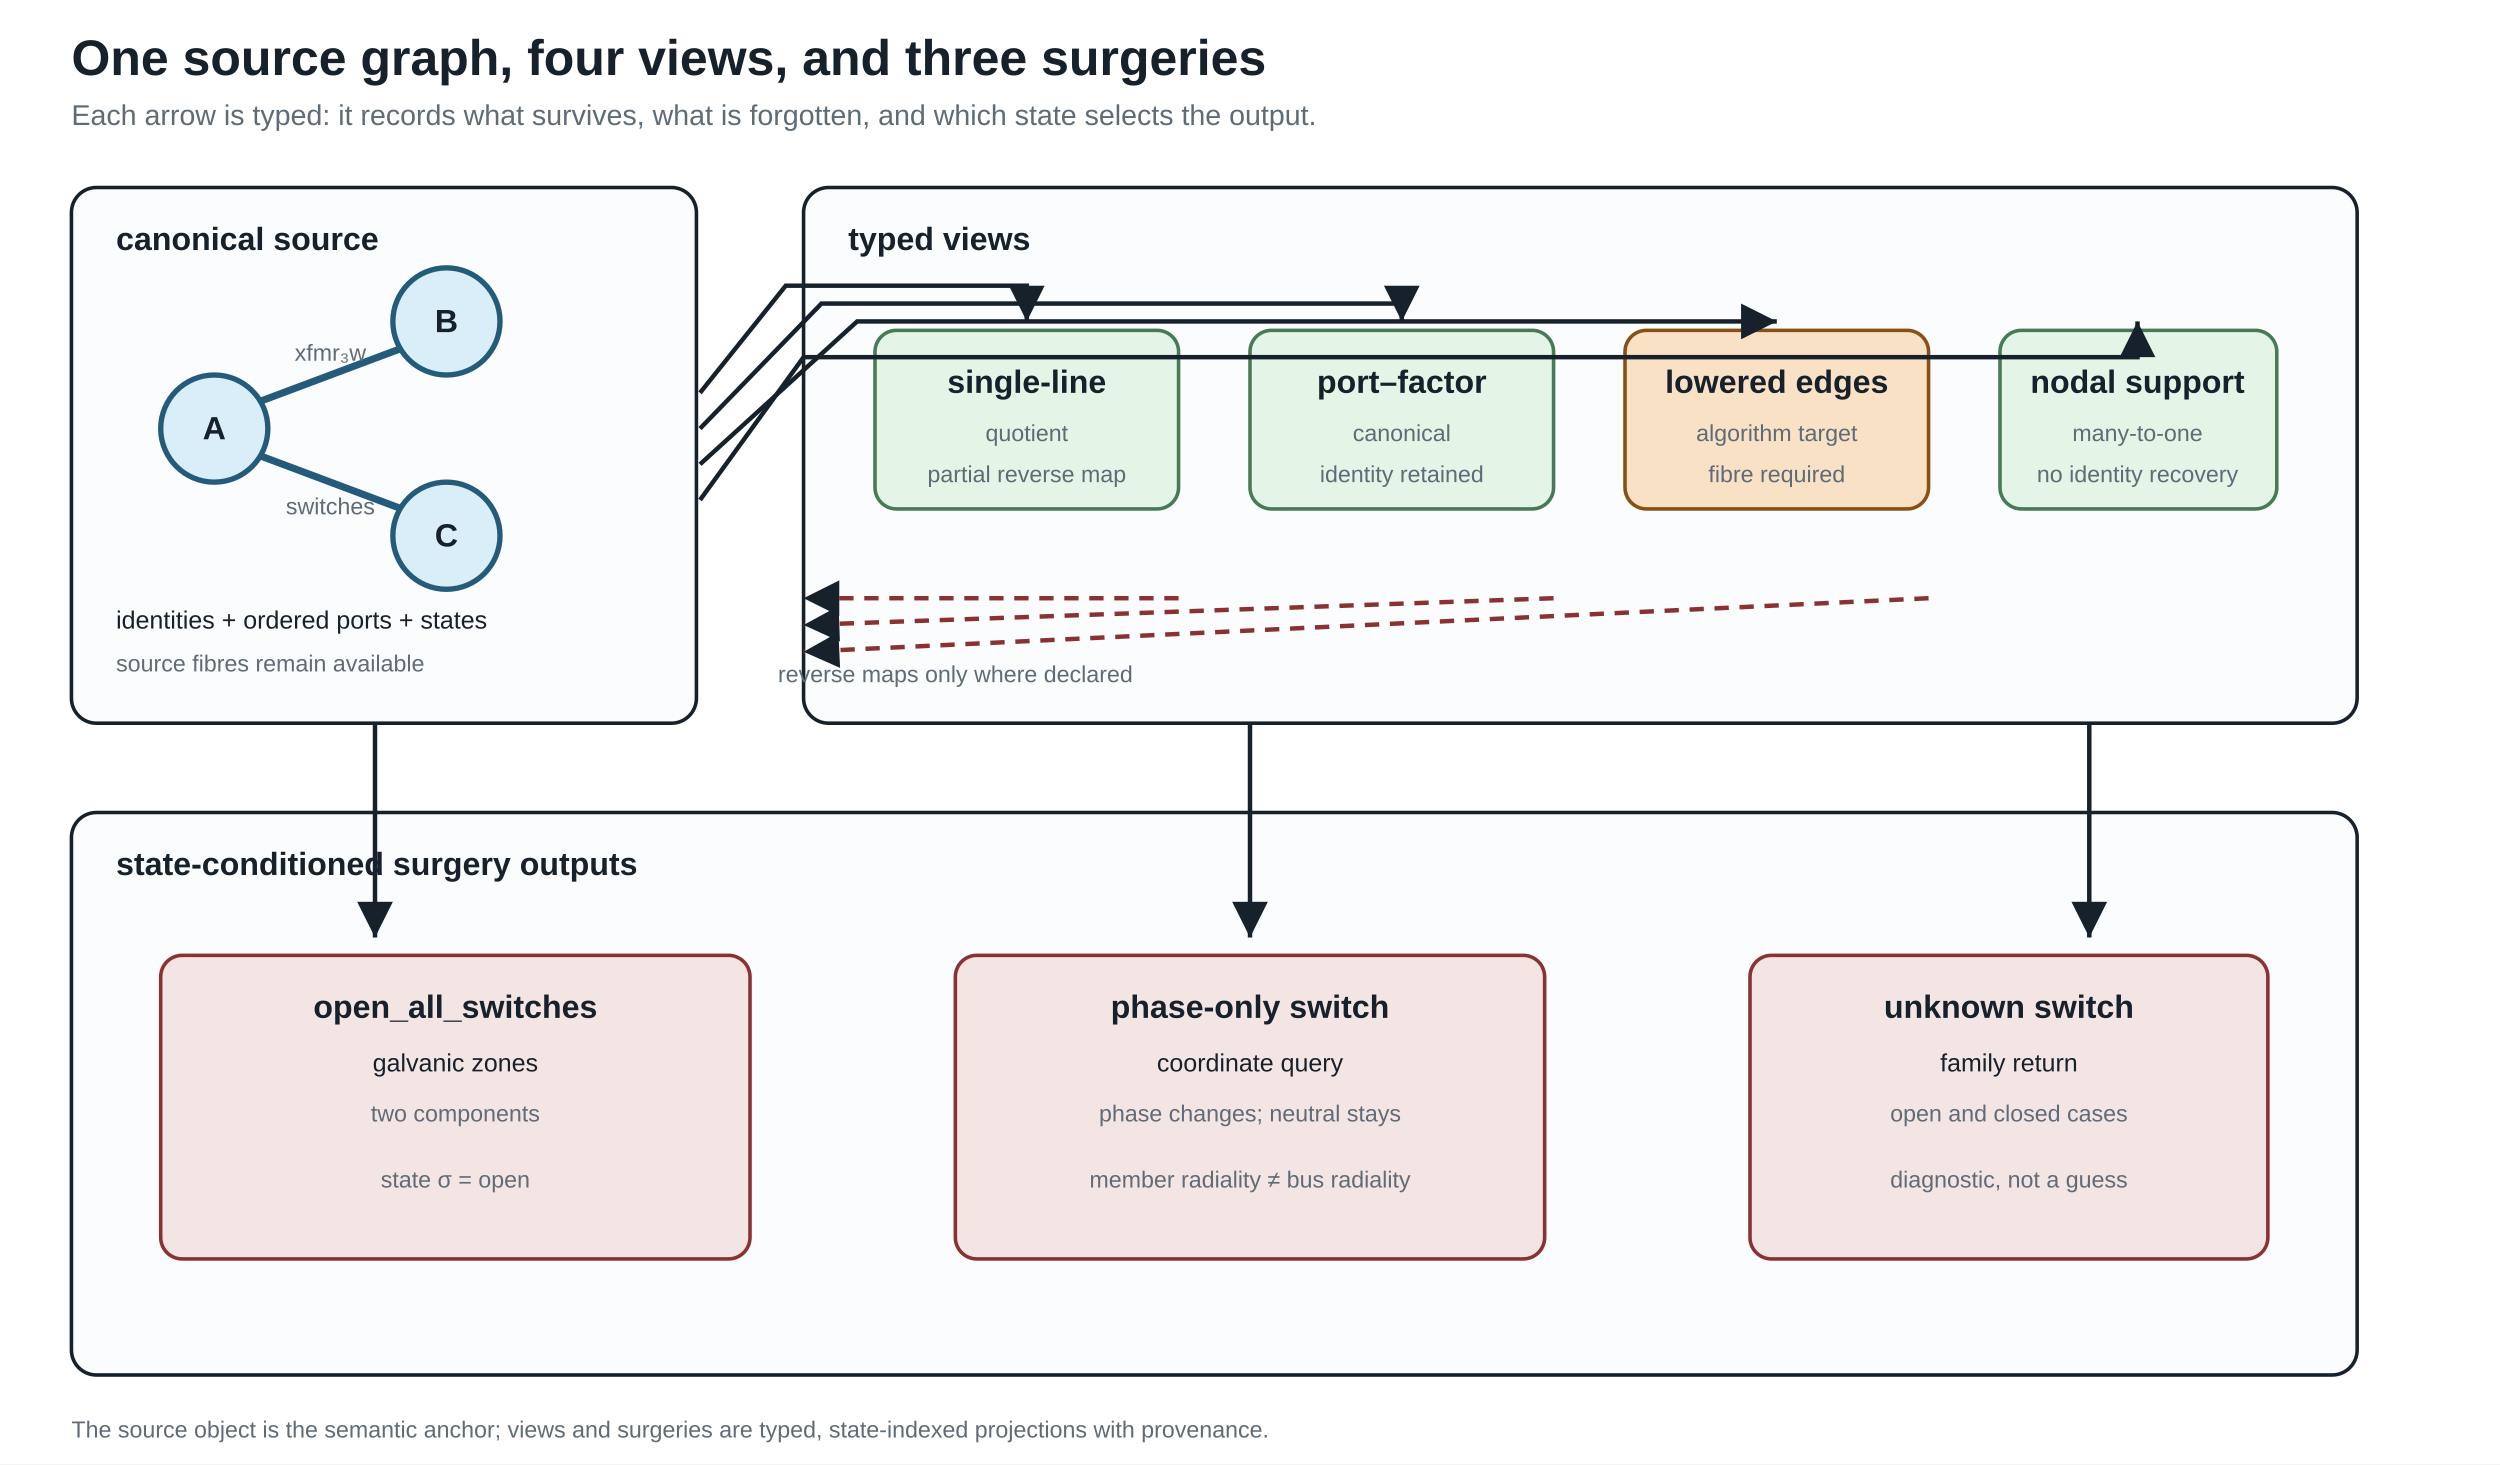
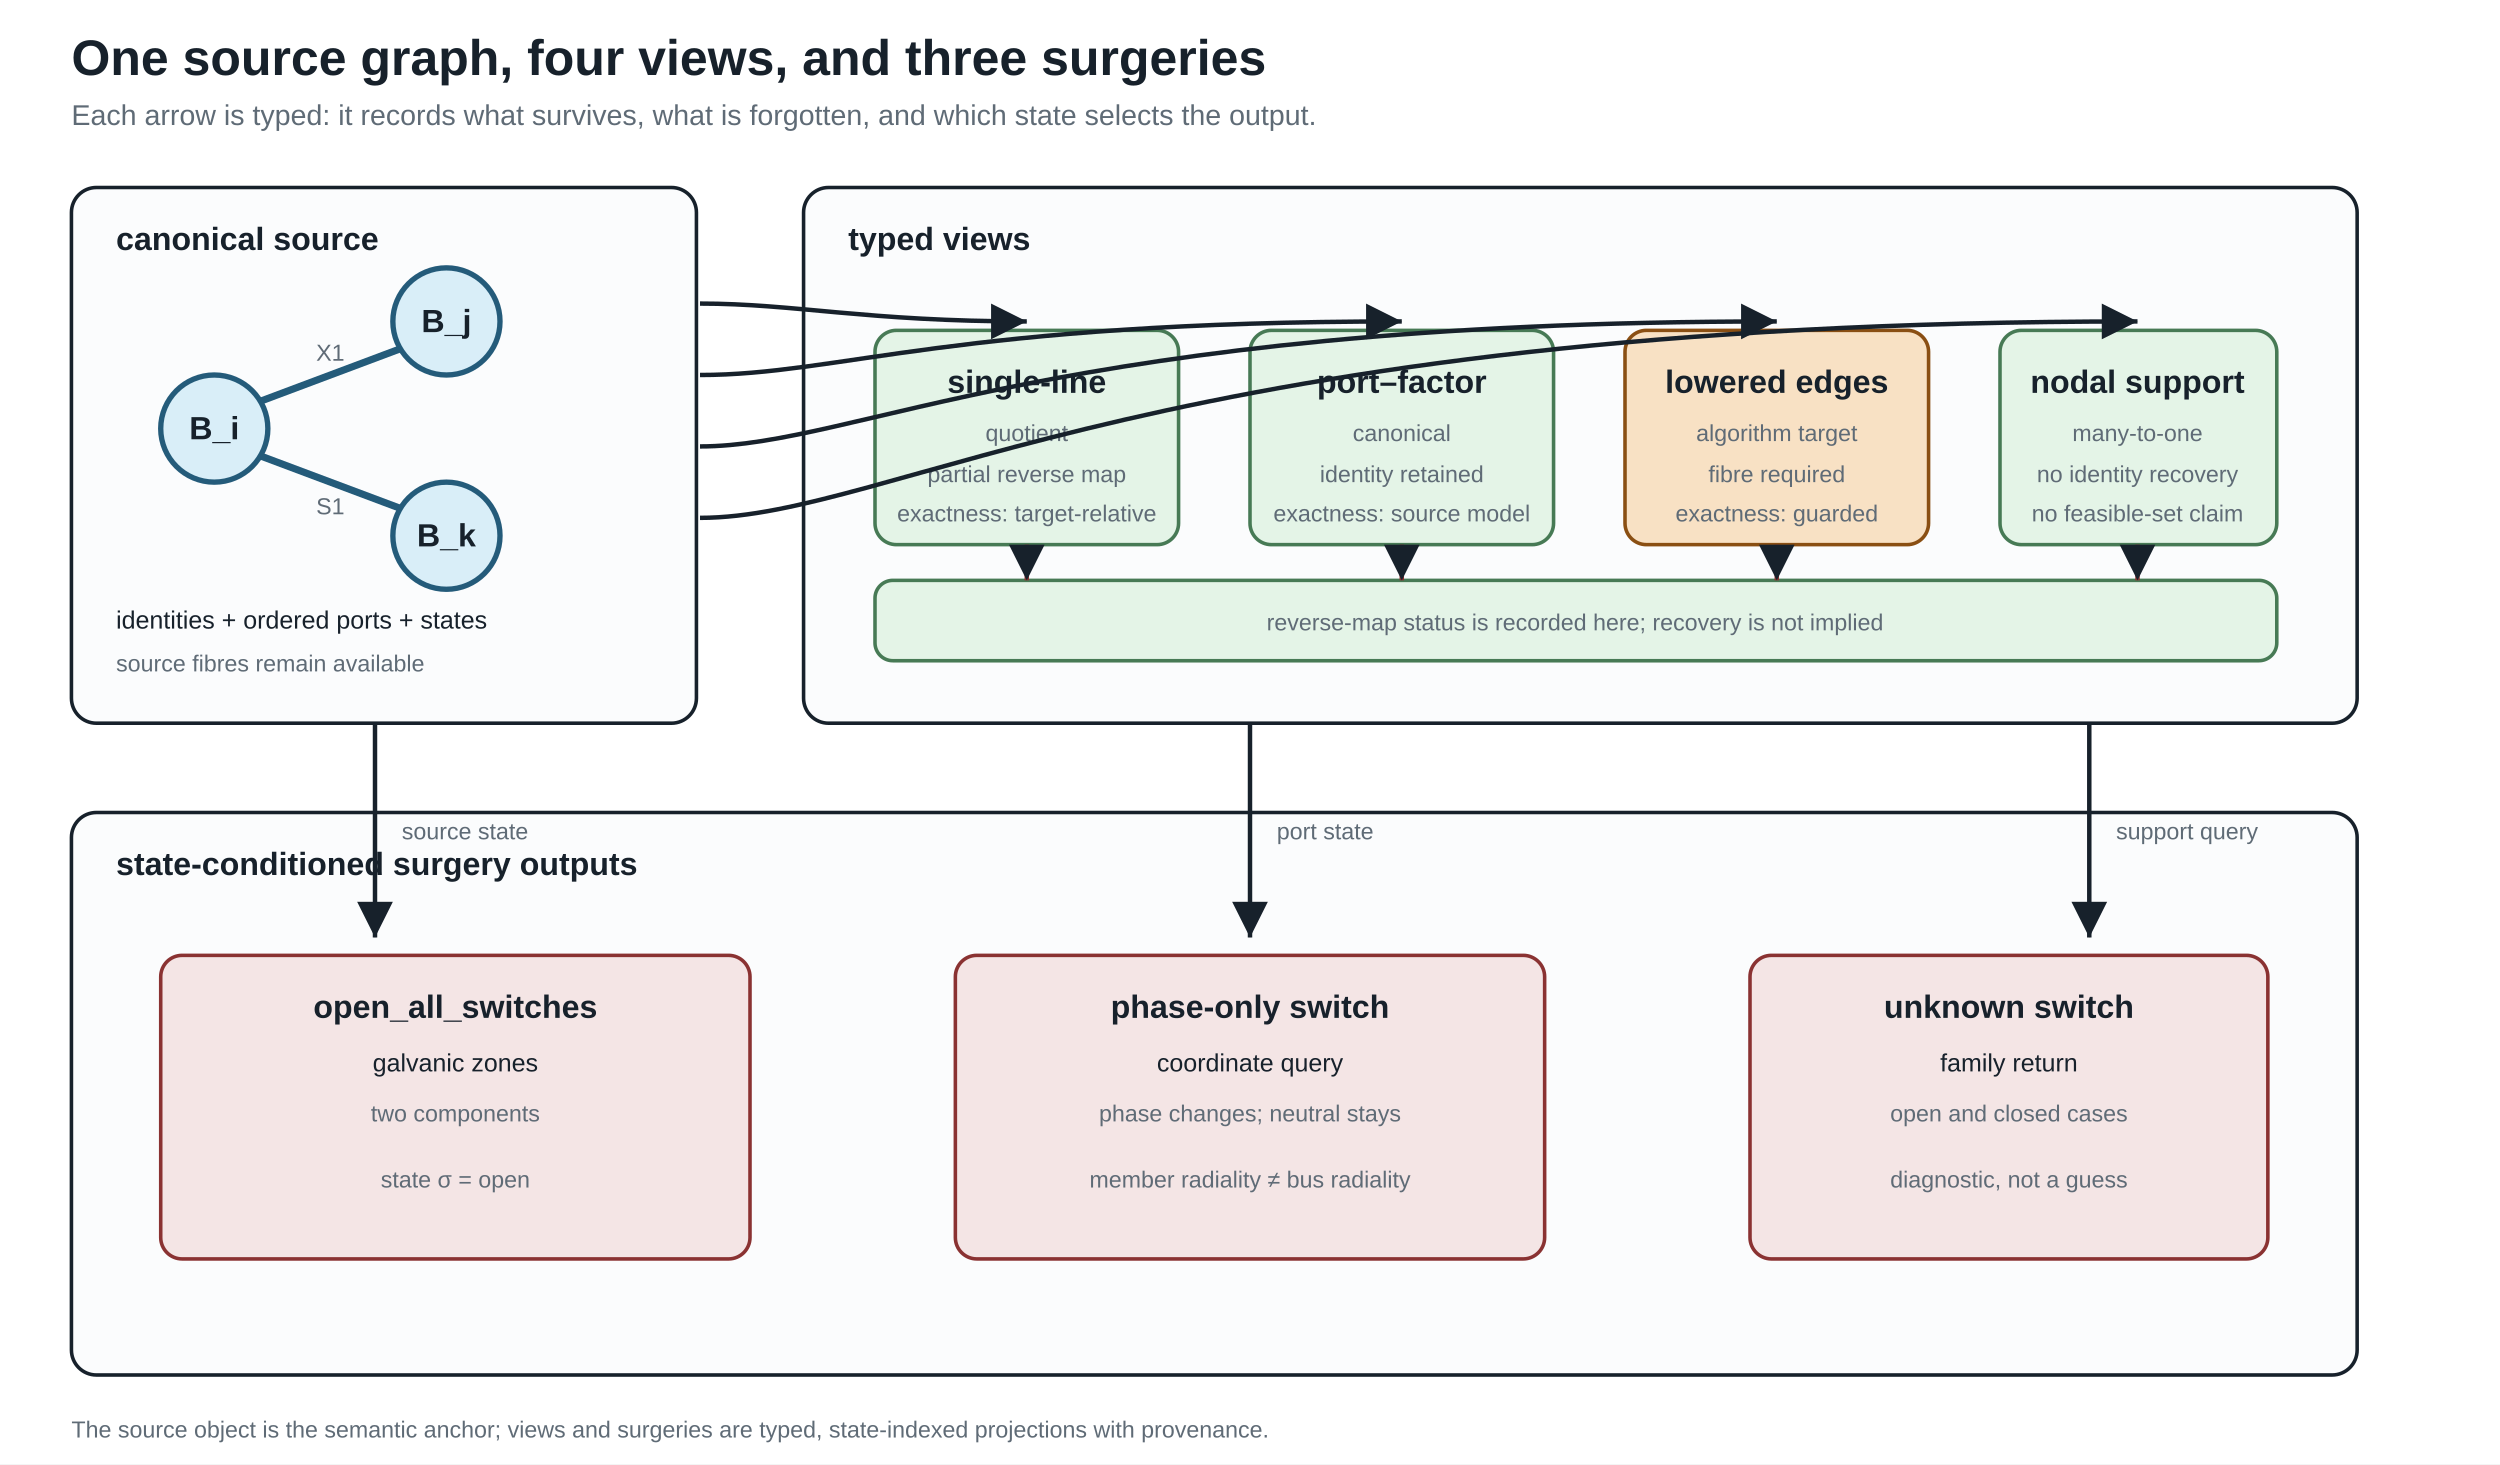
<svg xmlns="http://www.w3.org/2000/svg" width="1400" height="820" viewBox="0 0 1400 820">
  <rect width="1400" height="820" fill="white" />
  <style>text{font-family:Arial,sans-serif;fill:#17212b}.title{font-size:28px;font-weight:bold}.sub{font-size:16px;fill:#5f6b76}.panel{fill:#fbfcfd;stroke:#17212b;stroke-width:2}.head{font-size:18px;font-weight:bold}.body{font-size:14px}.small{font-size:13px;fill:#5f6b76}.source{fill:#d9eef8;stroke:#245b7a;stroke-width:3}.view{fill:#e4f4e7;stroke:#477a55;stroke-width:2}.lower{fill:#f8e1c4;stroke:#8a4f13;stroke-width:2}.surgery{fill:#f4e5e5;stroke:#8a3232;stroke-width:2}.arrow{stroke:#17212b;stroke-width:2.5;fill:none;marker-end:url(#arrow)}.dashed{stroke:#8a3232;stroke-width:2.5;stroke-dasharray:8 6;fill:none;marker-end:url(#arrow)}.edge{stroke:#245b7a;stroke-width:4}.thin{stroke:#477a55;stroke-width:2}</style>
  <defs>
    <marker id="arrow" markerWidth="10" markerHeight="10" refX="8" refY="4" orient="auto">
      <path d="M0,0 L8,4 L0,8 z" fill="#17212b" />
    </marker>
  </defs>
  <text x="40" y="42" class="title" text-anchor="start">One source graph, four views, and three surgeries</text>
  <text x="40" y="70" class="sub" text-anchor="start">Each arrow is typed: it records what survives, what is forgotten, and which state selects the output.</text>
  <rect x="40" y="105" width="350" height="300" rx="14" class="panel" />
  <text x="65" y="140" class="head" text-anchor="start">canonical source</text>
  <circle cx="120" cy="240" r="30" class="source" />
  <circle cx="250" cy="180" r="30" class="source" />
  <circle cx="250" cy="300" r="30" class="source" />
  <line x1="145" y1="225" x2="225" y2="195" class="edge" />
  <line x1="145" y1="255" x2="225" y2="285" class="edge" />
-   <text x="120" y="246" class="head" text-anchor="middle">A</text>
-   <text x="250" y="186" class="head" text-anchor="middle">B</text>
-   <text x="250" y="306" class="head" text-anchor="middle">C</text>
-   <text x="185" y="202" class="small" text-anchor="middle">xfmr₃w</text>
-   <text x="185" y="288" class="small" text-anchor="middle">switches</text>
+   <text x="120" y="246" class="head" text-anchor="middle">B_i</text>
+   <text x="250" y="186" class="head" text-anchor="middle">B_j</text>
+   <text x="250" y="306" class="head" text-anchor="middle">B_k</text>
+   <text x="185" y="202" class="small" text-anchor="middle">X1</text>
+   <text x="185" y="288" class="small" text-anchor="middle">S1</text>
  <text x="65" y="352" class="body" text-anchor="start">identities + ordered ports + states</text>
  <text x="65" y="376" class="small" text-anchor="start">source fibres remain available</text>
  <rect x="450" y="105" width="870" height="300" rx="14" class="panel" />
  <text x="475" y="140" class="head" text-anchor="start">typed views</text>
-   <rect x="490" y="185" width="170" height="100" rx="12" class="view" />
-   <rect x="700" y="185" width="170" height="100" rx="12" class="view" />
-   <rect x="910" y="185" width="170" height="100" rx="12" class="lower" />
-   <rect x="1120" y="185" width="155" height="100" rx="12" class="view" />
+   <rect x="490" y="185" width="170" height="120" rx="12" class="view" />
+   <rect x="700" y="185" width="170" height="120" rx="12" class="view" />
+   <rect x="910" y="185" width="170" height="120" rx="12" class="lower" />
+   <rect x="1120" y="185" width="155" height="120" rx="12" class="view" />
  <text x="575" y="220" class="head" text-anchor="middle">single-line</text>
  <text x="575" y="247" class="small" text-anchor="middle">quotient</text>
  <text x="575" y="270" class="small" text-anchor="middle">partial reverse map</text>
+   <text x="575" y="292" class="small" text-anchor="middle">exactness: target-relative</text>
  <text x="785" y="220" class="head" text-anchor="middle">port–factor</text>
  <text x="785" y="247" class="small" text-anchor="middle">canonical</text>
  <text x="785" y="270" class="small" text-anchor="middle">identity retained</text>
+   <text x="785" y="292" class="small" text-anchor="middle">exactness: source model</text>
  <text x="995" y="220" class="head" text-anchor="middle">lowered edges</text>
  <text x="995" y="247" class="small" text-anchor="middle">algorithm target</text>
  <text x="995" y="270" class="small" text-anchor="middle">fibre required</text>
+   <text x="995" y="292" class="small" text-anchor="middle">exactness: guarded</text>
  <text x="1197" y="220" class="head" text-anchor="middle">nodal support</text>
  <text x="1197" y="247" class="small" text-anchor="middle">many-to-one</text>
  <text x="1197" y="270" class="small" text-anchor="middle">no identity recovery</text>
-   <path d="M392 220 L440 160 L575 160 L575 180" class="arrow" />
-   <path d="M392 240 L460 170 L785 170 L785 180" class="arrow" />
-   <path d="M392 260 L480 180 L995 180" class="arrow" />
-   <path d="M392 280 L450 200 L1197 200 L1197 180" class="arrow" />
-   <path d="M660 335 L450 335" class="dashed" />
-   <path d="M870 335 L450 350" class="dashed" />
-   <path d="M1080 335 L450 365" class="dashed" />
-   <text x="535" y="382" class="small" text-anchor="middle">reverse maps only where declared</text>
+   <text x="1197" y="292" class="small" text-anchor="middle">no feasible-set claim</text>
+   <path d="M392 170 C445 170 485 180 575 180" class="arrow" />
+   <path d="M392 210 C470 210 535 180 785 180" class="arrow" />
+   <path d="M392 250 C480 250 590 180 995 180" class="arrow" />
+   <path d="M392 290 C500 290 650 180 1197 180" class="arrow" />
+   <rect x="490" y="325" width="785" height="45" rx="10" class="view" />
+   <path d="M575 305 L575 325" class="dashed" />
+   <path d="M785 305 L785 325" class="dashed" />
+   <path d="M995 305 L995 325" class="dashed" />
+   <path d="M1197 305 L1197 325" class="dashed" />
+   <text x="882" y="353" class="small" text-anchor="middle">reverse-map status is recorded here; recovery is not implied</text>
  <rect x="40" y="455" width="1280" height="315" rx="14" class="panel" />
  <text x="65" y="490" class="head" text-anchor="start">state-conditioned surgery outputs</text>
  <rect x="90" y="535" width="330" height="170" rx="12" class="surgery" />
  <rect x="535" y="535" width="330" height="170" rx="12" class="surgery" />
  <rect x="980" y="535" width="290" height="170" rx="12" class="surgery" />
  <text x="255" y="570" class="head" text-anchor="middle">open_all_switches</text>
  <text x="255" y="600" class="body" text-anchor="middle">galvanic zones</text>
  <text x="255" y="628" class="small" text-anchor="middle">two components</text>
  <text x="255" y="665" class="small" text-anchor="middle">state σ = open</text>
  <text x="700" y="570" class="head" text-anchor="middle">phase-only switch</text>
  <text x="700" y="600" class="body" text-anchor="middle">coordinate query</text>
  <text x="700" y="628" class="small" text-anchor="middle">phase changes; neutral stays</text>
  <text x="700" y="665" class="small" text-anchor="middle">member radiality ≠ bus radiality</text>
  <text x="1125" y="570" class="head" text-anchor="middle">unknown switch</text>
  <text x="1125" y="600" class="body" text-anchor="middle">family return</text>
  <text x="1125" y="628" class="small" text-anchor="middle">open and closed cases</text>
  <text x="1125" y="665" class="small" text-anchor="middle">diagnostic, not a guess</text>
  <path d="M210 405 L210 525" class="arrow" />
  <path d="M700 405 L700 525" class="arrow" />
  <path d="M1170 405 L1170 525" class="arrow" />
+   <text x="225" y="470" class="small" text-anchor="start">source state</text>
+   <text x="715" y="470" class="small" text-anchor="start">port state</text>
+   <text x="1185" y="470" class="small" text-anchor="start">support query</text>
  <text x="40" y="805" class="small" text-anchor="start">The source object is the semantic anchor; views and surgeries are typed, state-indexed projections with provenance.</text>
</svg>
